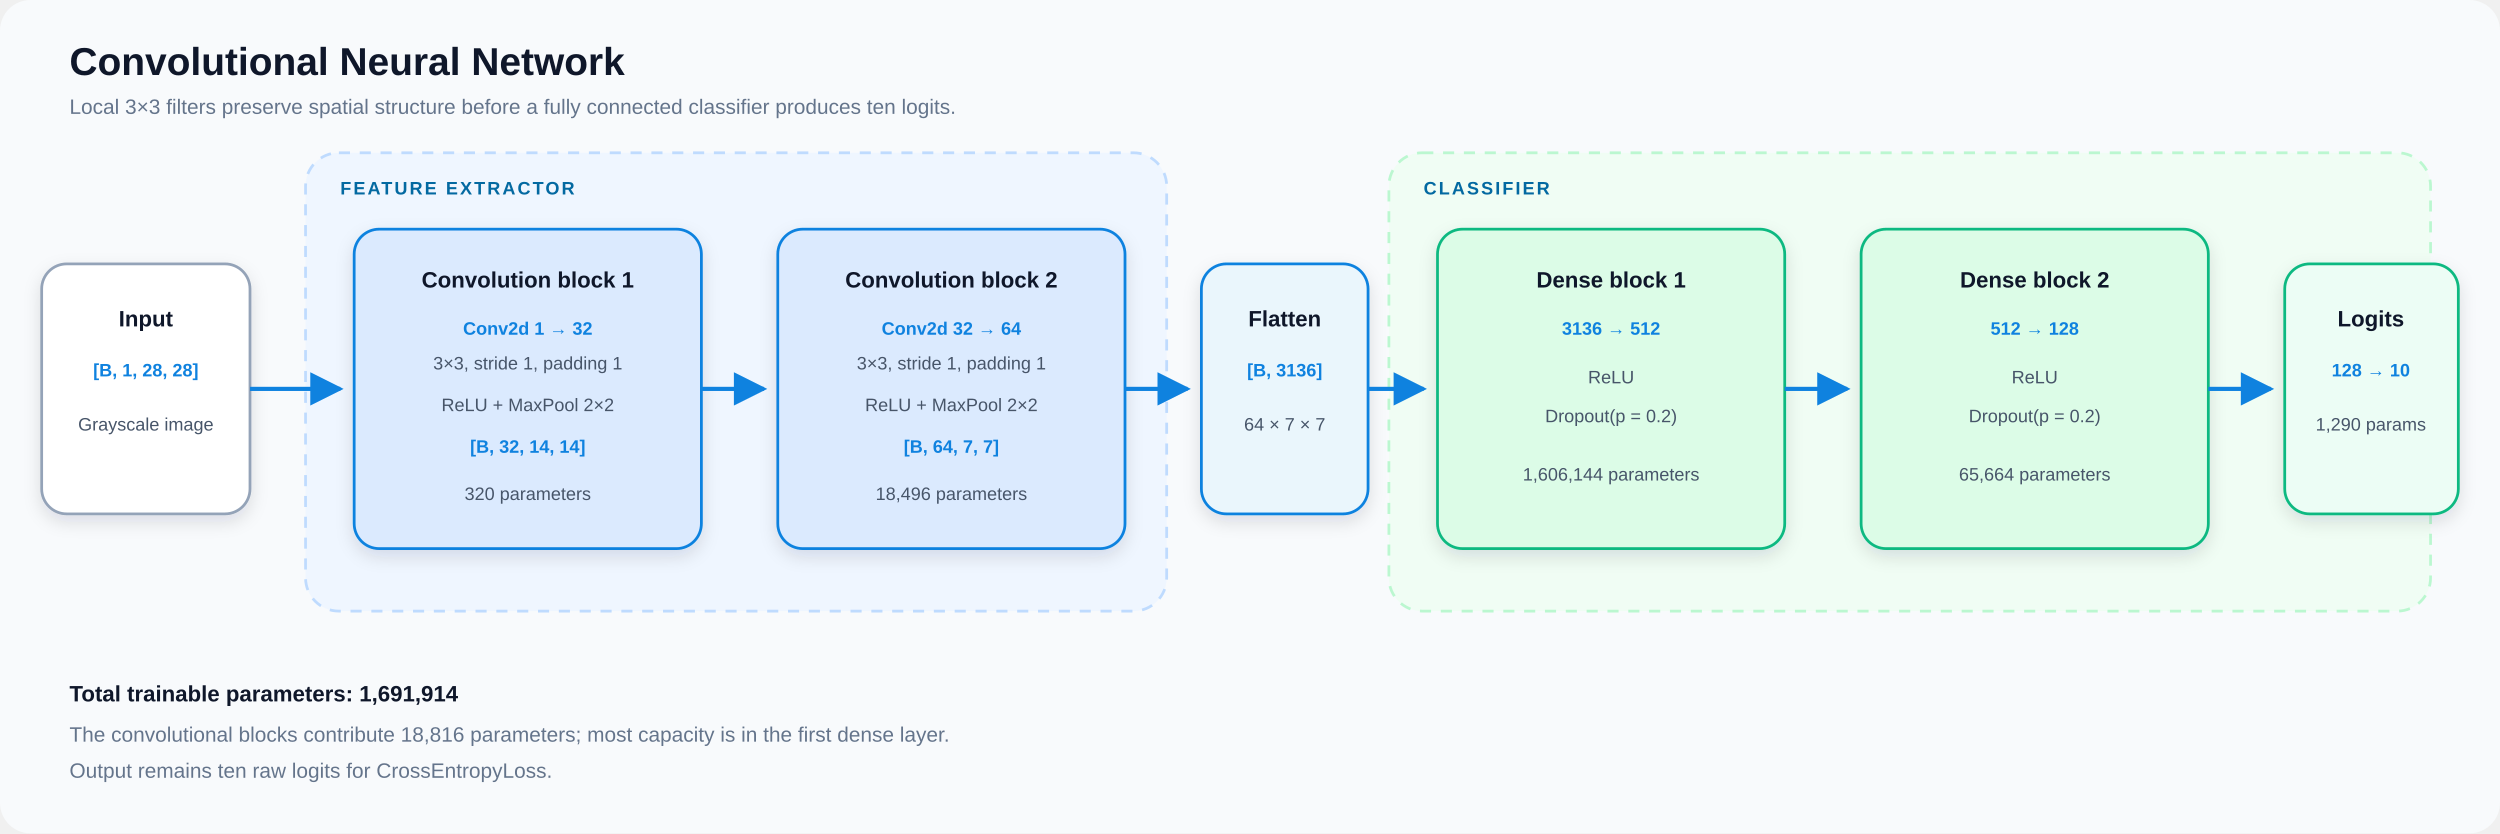
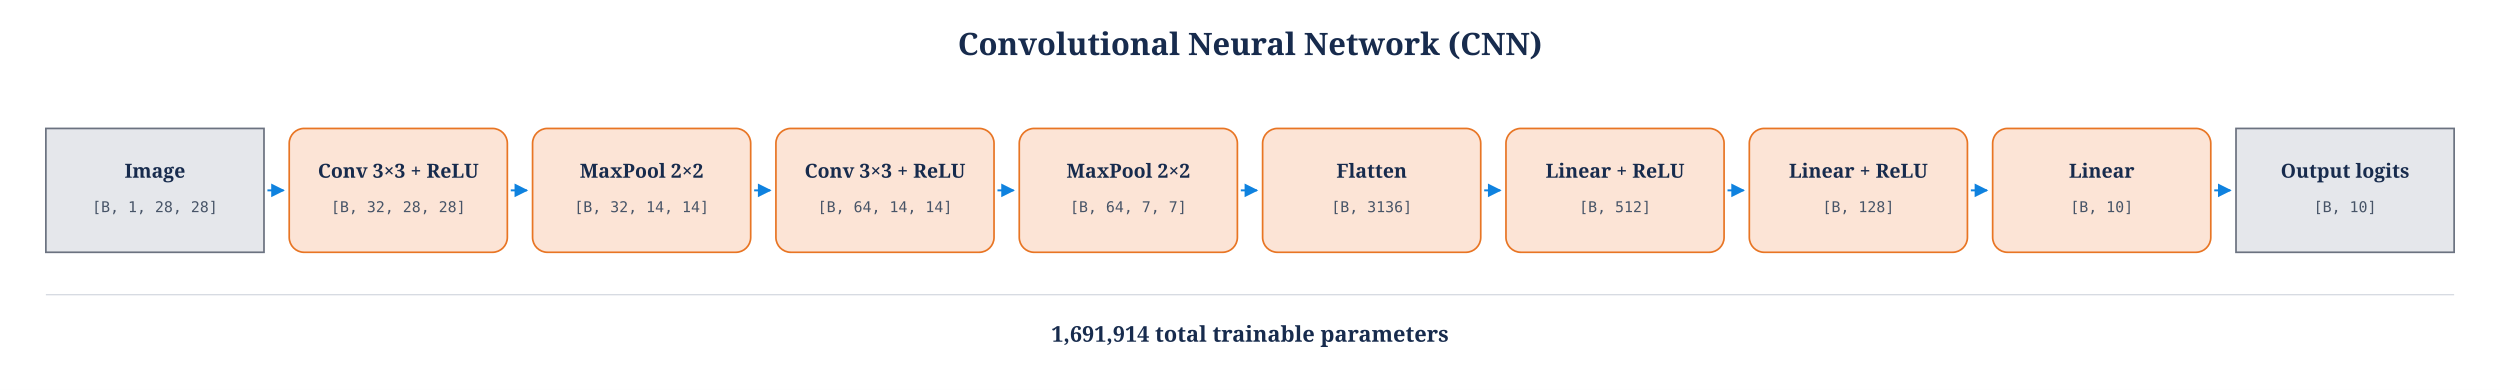
- <svg xmlns="http://www.w3.org/2000/svg" width="1800" height="600" viewBox="0 0 1800 600" role="img" aria-labelledby="title description" style="color-scheme: only light">
+ <svg xmlns="http://www.w3.org/2000/svg" width="2180" height="340" viewBox="0 0 2180 340" role="img" aria-labelledby="title description">
  <defs>
-     <marker id="arrow" viewBox="0 0 10 10" refX="9" refY="5" markerWidth="8" markerHeight="8" orient="auto-start-reverse">
-       <path d="M 0 0 L 10 5 L 0 10 z" fill="#0f82df" />
+     <marker id="arrow" viewBox="0 0 10 10" refX="9" refY="5" markerWidth="7" markerHeight="7" orient="auto">
+       <path d="M 0 0 L 10 5 L 0 10 z" fill="#0F82DF" />
    </marker>
-     <filter id="shadow" x="-20%" y="-20%" width="140%" height="140%">
-       <feDropShadow dx="0" dy="5" stdDeviation="6" flood-color="#0f172a" flood-opacity="0.12" />
-     </filter>
-     <style>
-       .title { font: 700 28px Arial, sans-serif; fill: #0f172a; }
-       .subtitle { font: 15px Arial, sans-serif; fill: #64748b; }
-       .section { font: 700 13px Arial, sans-serif; fill: #0369a1; letter-spacing: 1.5px; }
-       .label { font: 700 16px Arial, sans-serif; fill: #0f172a; }
-       .detail { font: 13px Arial, sans-serif; fill: #475569; }
-       .shape { font: 700 13px Arial, sans-serif; fill: #0f82df; }
-     </style>
+     <style>.heading{font:600 27px Georgia,serif;fill:#172b4d}.label{font:600 17.0px Georgia,serif;fill:#172b4d}.shape{font:13.0px ui-monospace,monospace;fill:#475467}.count{font:600 19px Georgia,serif;fill:#172b4d}</style>
  </defs>
-   <rect width="1800" height="600" rx="22" fill="#f8fafc" />
-   <text x="50" y="54" class="title">Convolutional Neural Network</text>
-   <text x="50" y="82" class="subtitle">Local 3×3 filters preserve spatial structure before a fully connected classifier produces ten logits.</text>
-   <rect x="220" y="110" width="620" height="330" rx="24" fill="#eff6ff" stroke="#bfdbfe" stroke-width="2" stroke-dasharray="8 7" />
-   <text x="245" y="140" class="section">FEATURE EXTRACTOR</text>
-   <rect x="1000" y="110" width="750" height="330" rx="24" fill="#f0fdf4" stroke="#bbf7d0" stroke-width="2" stroke-dasharray="8 7" />
-   <text x="1025" y="140" class="section" fill="#047857">CLASSIFIER</text>
-   <g filter="url(#shadow)">
-     <rect x="30" y="190" width="150" height="180" rx="18" fill="#ffffff" stroke="#94a3b8" stroke-width="2" />
-     <rect x="255" y="165" width="250" height="230" rx="18" fill="#dbeafe" stroke="#0f82df" stroke-width="2" />
-     <rect x="560" y="165" width="250" height="230" rx="18" fill="#dbeafe" stroke="#0f82df" stroke-width="2" />
-     <rect x="865" y="190" width="120" height="180" rx="18" fill="#eaf6fc" stroke="#0f82df" stroke-width="2" />
-     <rect x="1035" y="165" width="250" height="230" rx="18" fill="#dcfce7" stroke="#10b981" stroke-width="2" />
-     <rect x="1340" y="165" width="250" height="230" rx="18" fill="#dcfce7" stroke="#10b981" stroke-width="2" />
-     <rect x="1645" y="190" width="125" height="180" rx="18" fill="#ecfdf5" stroke="#10b981" stroke-width="2" />
-   </g>
-   <text x="105" y="235" text-anchor="middle" class="label">Input</text>
-   <text x="105" y="271" text-anchor="middle" class="shape">[B, 1, 28, 28]</text>
-   <text x="105" y="310" text-anchor="middle" class="detail">Grayscale image</text>
-   <text x="380" y="207" text-anchor="middle" class="label">Convolution block 1</text>
-   <text x="380" y="241" text-anchor="middle" class="shape">Conv2d 1 → 32</text>
-   <text x="380" y="266" text-anchor="middle" class="detail">3×3, stride 1, padding 1</text>
-   <text x="380" y="296" text-anchor="middle" class="detail">ReLU + MaxPool 2×2</text>
-   <text x="380" y="326" text-anchor="middle" class="shape">[B, 32, 14, 14]</text>
-   <text x="380" y="360" text-anchor="middle" class="detail">320 parameters</text>
-   <text x="685" y="207" text-anchor="middle" class="label">Convolution block 2</text>
-   <text x="685" y="241" text-anchor="middle" class="shape">Conv2d 32 → 64</text>
-   <text x="685" y="266" text-anchor="middle" class="detail">3×3, stride 1, padding 1</text>
-   <text x="685" y="296" text-anchor="middle" class="detail">ReLU + MaxPool 2×2</text>
-   <text x="685" y="326" text-anchor="middle" class="shape">[B, 64, 7, 7]</text>
-   <text x="685" y="360" text-anchor="middle" class="detail">18,496 parameters</text>
-   <text x="925" y="235" text-anchor="middle" class="label">Flatten</text>
-   <text x="925" y="271" text-anchor="middle" class="shape">[B, 3136]</text>
-   <text x="925" y="310" text-anchor="middle" class="detail">64 × 7 × 7</text>
-   <text x="1160" y="207" text-anchor="middle" class="label">Dense block 1</text>
-   <text x="1160" y="241" text-anchor="middle" class="shape">3136 → 512</text>
-   <text x="1160" y="276" text-anchor="middle" class="detail">ReLU</text>
-   <text x="1160" y="304" text-anchor="middle" class="detail">Dropout(p = 0.2)</text>
-   <text x="1160" y="346" text-anchor="middle" class="detail">1,606,144 parameters</text>
-   <text x="1465" y="207" text-anchor="middle" class="label">Dense block 2</text>
-   <text x="1465" y="241" text-anchor="middle" class="shape">512 → 128</text>
-   <text x="1465" y="276" text-anchor="middle" class="detail">ReLU</text>
-   <text x="1465" y="304" text-anchor="middle" class="detail">Dropout(p = 0.2)</text>
-   <text x="1465" y="346" text-anchor="middle" class="detail">65,664 parameters</text>
-   <text x="1707" y="235" text-anchor="middle" class="label">Logits</text>
-   <text x="1707" y="271" text-anchor="middle" class="shape">128 → 10</text>
-   <text x="1707" y="310" text-anchor="middle" class="detail">1,290 params</text>
-   <g fill="none" stroke="#0f82df" stroke-width="3" marker-end="url(#arrow)">
-     <path d="M 180 280 H 245" />
-     <path d="M 505 280 H 550" />
-     <path d="M 810 280 H 855" />
-     <path d="M 985 280 H 1025" />
-     <path d="M 1285 280 H 1330" />
-     <path d="M 1590 280 H 1635" />
-   </g>
-   <text x="50" y="505" class="label">Total trainable parameters: 1,691,914</text>
-   <text x="50" y="534" class="subtitle">The convolutional blocks contribute 18,816 parameters; most capacity is in the first dense layer.</text>
-   <text x="50" y="560" class="subtitle">Output remains ten raw logits for CrossEntropyLoss.</text>
+   <rect width="100%" height="100%" fill="#fff" />
+   <text x="1090" y="48" text-anchor="middle" class="heading">Convolutional Neural Network (CNN)</text>
+   <rect x="40.0" y="112" width="190.2" height="108" rx="0" fill="#E5E7EB" stroke="#6B7280" stroke-width="1.5" />
+   <text x="135.1" y="155" text-anchor="middle" class="label">Image</text>
+   <text x="135.1" y="185" text-anchor="middle" class="shape">[B, 1, 28, 28]</text>
+   <path d="M 233.2 166.0 H 247.2" fill="none" stroke="#0F82DF" stroke-width="1.7" marker-end="url(#arrow)" />
+   <rect x="252.2" y="112" width="190.2" height="108" rx="13" fill="#FCE4D6" stroke="#E87524" stroke-width="1.5" />
+   <text x="347.3" y="155" text-anchor="middle" class="label">Conv 3×3 + ReLU</text>
+   <text x="347.3" y="185" text-anchor="middle" class="shape">[B, 32, 28, 28]</text>
+   <path d="M 445.4 166.0 H 459.4" fill="none" stroke="#0F82DF" stroke-width="1.7" marker-end="url(#arrow)" />
+   <rect x="464.4" y="112" width="190.2" height="108" rx="13" fill="#FCE4D6" stroke="#E87524" stroke-width="1.5" />
+   <text x="559.5" y="155" text-anchor="middle" class="label">MaxPool 2×2</text>
+   <text x="559.5" y="185" text-anchor="middle" class="shape">[B, 32, 14, 14]</text>
+   <path d="M 657.6 166.0 H 671.6" fill="none" stroke="#0F82DF" stroke-width="1.7" marker-end="url(#arrow)" />
+   <rect x="676.6" y="112" width="190.2" height="108" rx="13" fill="#FCE4D6" stroke="#E87524" stroke-width="1.5" />
+   <text x="771.7" y="155" text-anchor="middle" class="label">Conv 3×3 + ReLU</text>
+   <text x="771.7" y="185" text-anchor="middle" class="shape">[B, 64, 14, 14]</text>
+   <path d="M 869.8 166.0 H 883.8" fill="none" stroke="#0F82DF" stroke-width="1.7" marker-end="url(#arrow)" />
+   <rect x="888.8" y="112" width="190.2" height="108" rx="13" fill="#FCE4D6" stroke="#E87524" stroke-width="1.5" />
+   <text x="983.9" y="155" text-anchor="middle" class="label">MaxPool 2×2</text>
+   <text x="983.9" y="185" text-anchor="middle" class="shape">[B, 64, 7, 7]</text>
+   <path d="M 1082.0 166.0 H 1096.0" fill="none" stroke="#0F82DF" stroke-width="1.7" marker-end="url(#arrow)" />
+   <rect x="1101.0" y="112" width="190.2" height="108" rx="13" fill="#FCE4D6" stroke="#E87524" stroke-width="1.5" />
+   <text x="1196.1" y="155" text-anchor="middle" class="label">Flatten</text>
+   <text x="1196.1" y="185" text-anchor="middle" class="shape">[B, 3136]</text>
+   <path d="M 1294.2 166.0 H 1308.2" fill="none" stroke="#0F82DF" stroke-width="1.7" marker-end="url(#arrow)" />
+   <rect x="1313.2" y="112" width="190.2" height="108" rx="13" fill="#FCE4D6" stroke="#E87524" stroke-width="1.5" />
+   <text x="1408.3" y="155" text-anchor="middle" class="label">Linear + ReLU</text>
+   <text x="1408.3" y="185" text-anchor="middle" class="shape">[B, 512]</text>
+   <path d="M 1506.4 166.0 H 1520.4" fill="none" stroke="#0F82DF" stroke-width="1.7" marker-end="url(#arrow)" />
+   <rect x="1525.4" y="112" width="190.2" height="108" rx="13" fill="#FCE4D6" stroke="#E87524" stroke-width="1.5" />
+   <text x="1620.5" y="155" text-anchor="middle" class="label">Linear + ReLU</text>
+   <text x="1620.5" y="185" text-anchor="middle" class="shape">[B, 128]</text>
+   <path d="M 1718.6 166.0 H 1732.6" fill="none" stroke="#0F82DF" stroke-width="1.7" marker-end="url(#arrow)" />
+   <rect x="1737.6" y="112" width="190.2" height="108" rx="13" fill="#FCE4D6" stroke="#E87524" stroke-width="1.5" />
+   <text x="1832.7" y="155" text-anchor="middle" class="label">Linear</text>
+   <text x="1832.7" y="185" text-anchor="middle" class="shape">[B, 10]</text>
+   <path d="M 1930.8 166.0 H 1944.8" fill="none" stroke="#0F82DF" stroke-width="1.7" marker-end="url(#arrow)" />
+   <rect x="1949.8" y="112" width="190.2" height="108" rx="0" fill="#E5E7EB" stroke="#6B7280" stroke-width="1.5" />
+   <text x="2044.9" y="155" text-anchor="middle" class="label">Output logits</text>
+   <text x="2044.9" y="185" text-anchor="middle" class="shape">[B, 10]</text>
+   <line x1="40" y1="257" x2="2140" y2="257" stroke="#D0D5DD" stroke-width="1" />
+   <text x="1090.0" y="298" text-anchor="middle" class="count">1,691,914 total trainable parameters</text>
</svg>
